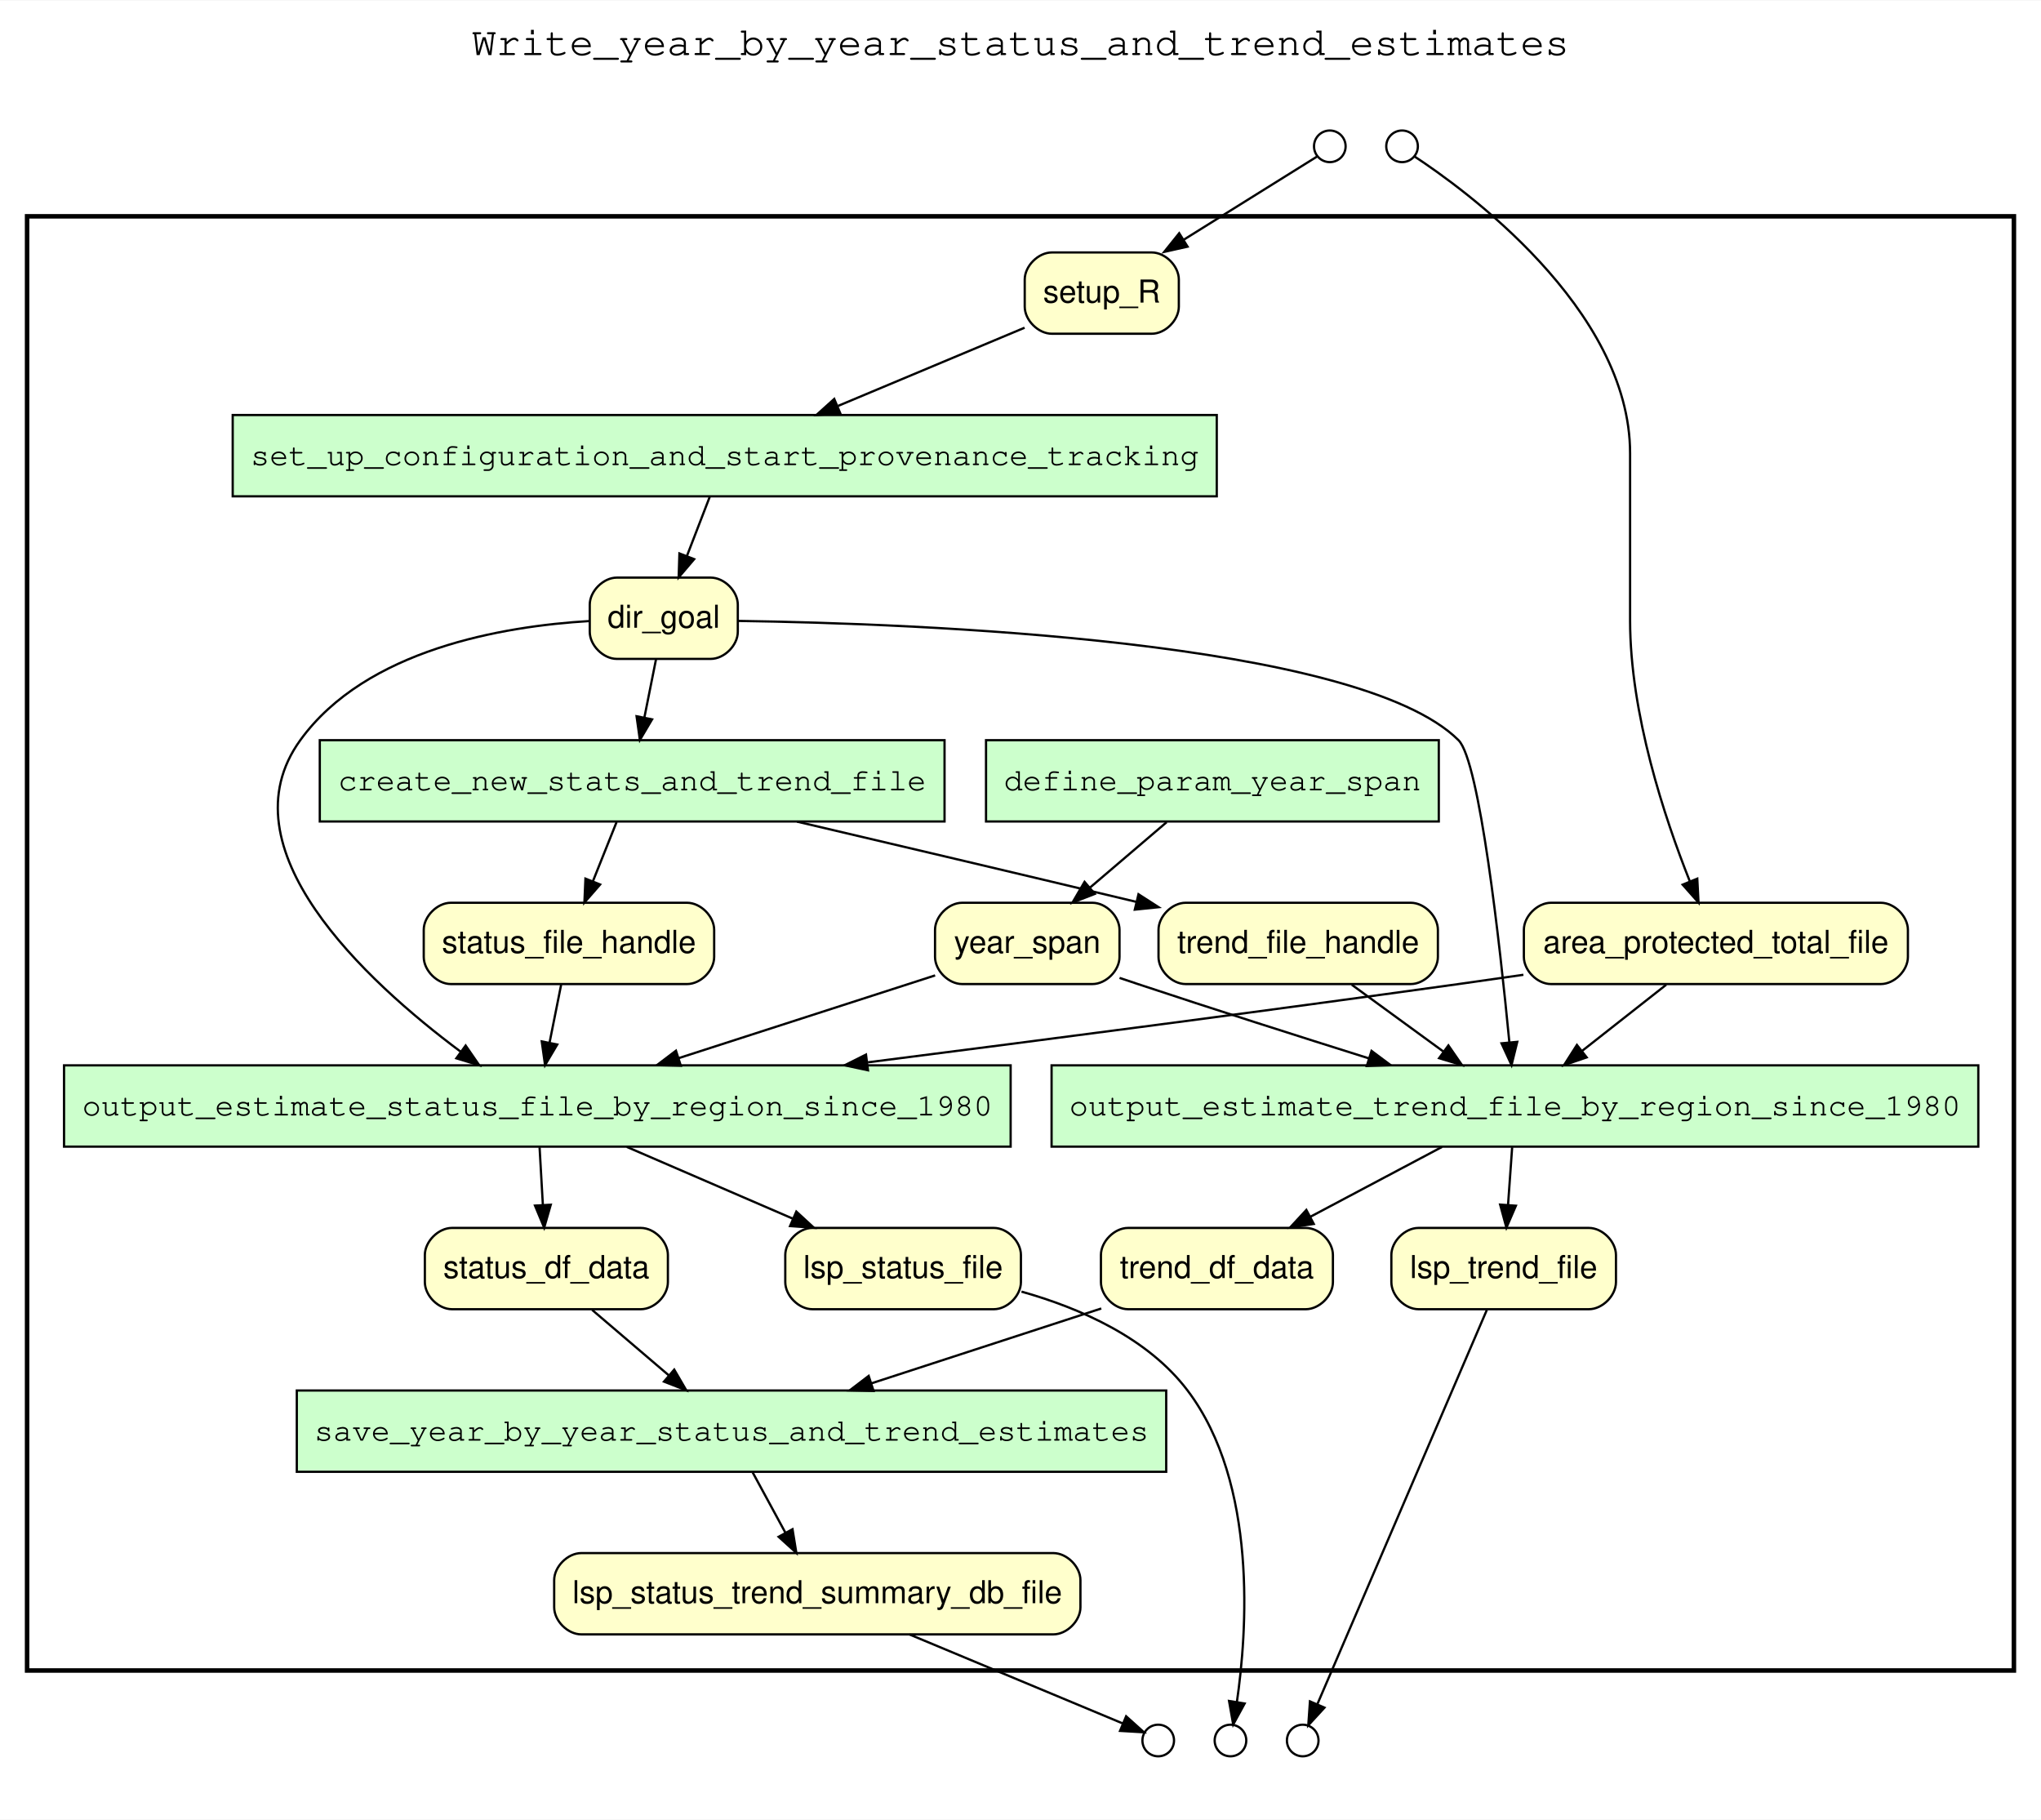
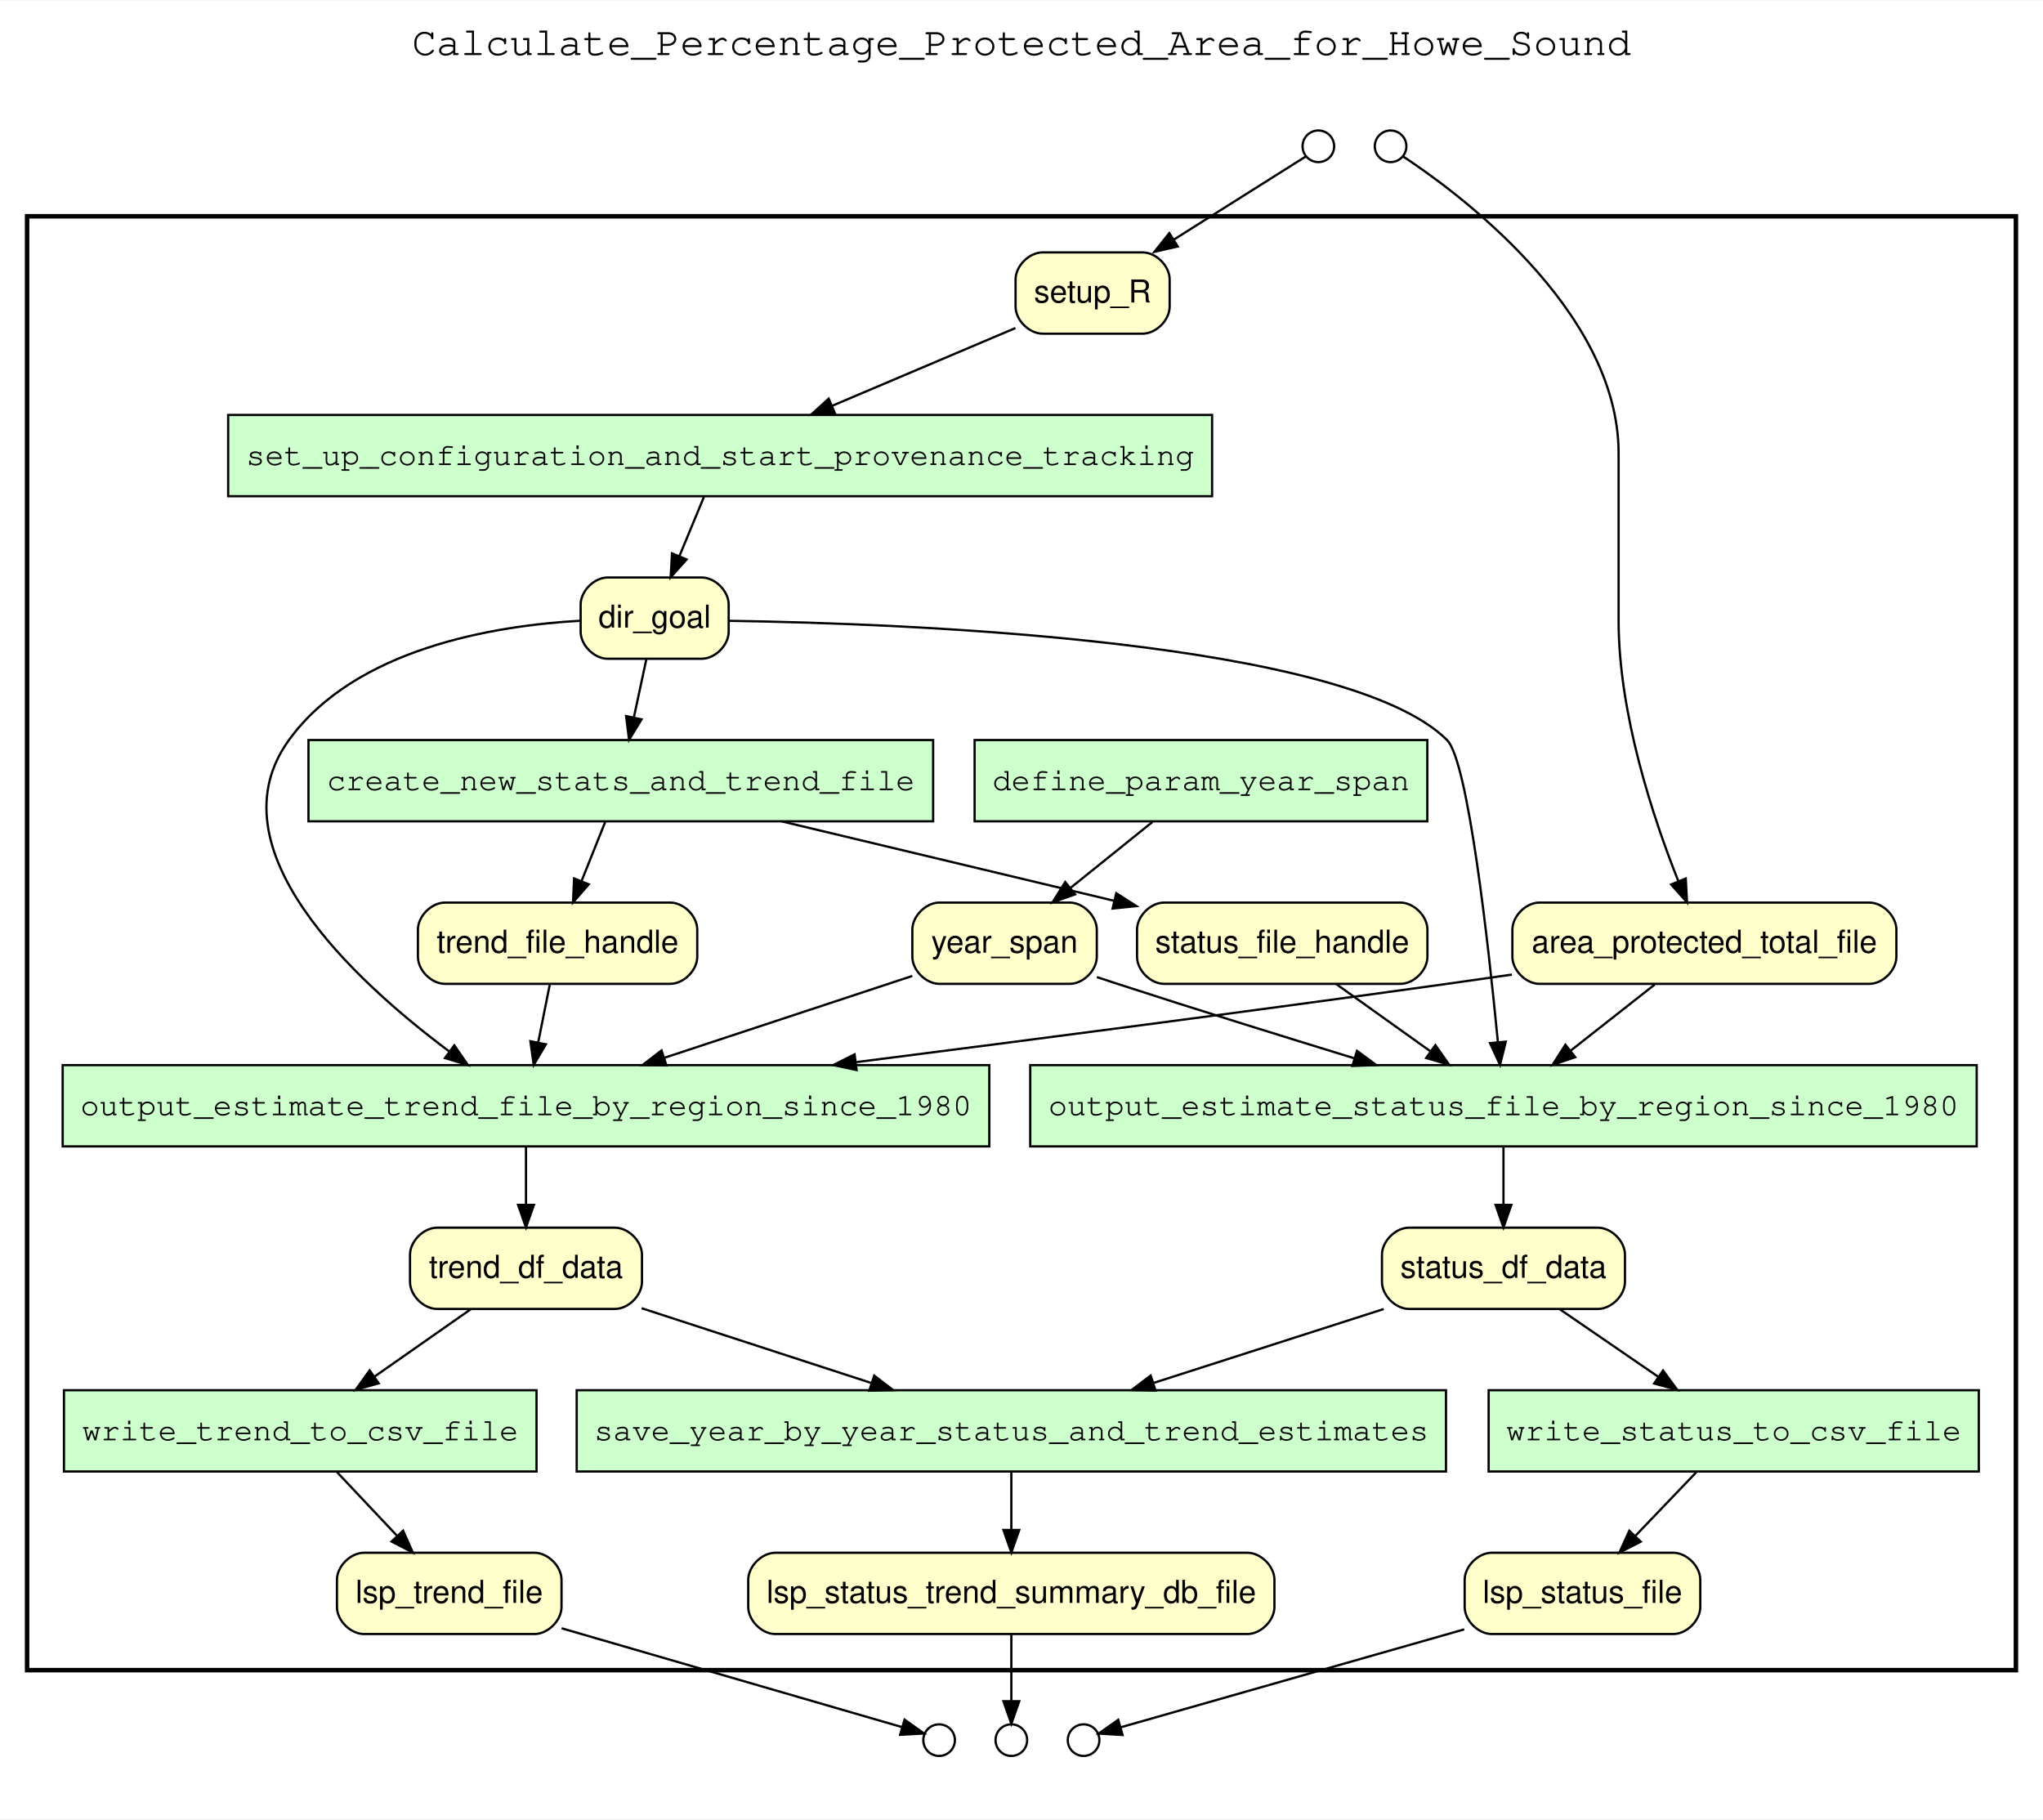
- <svg xmlns="http://www.w3.org/2000/svg" width="904pt" height="806pt" viewBox="0.00 0.00 904.00 805.60">
+ <svg xmlns="http://www.w3.org/2000/svg" width="905pt" height="806pt" viewBox="0.00 0.00 905.00 805.60">
  <g id="graph0" class="graph" transform="scale(1 1) rotate(0) translate(4 801.6)">
-     <polygon fill="white" stroke="none" points="-4,4 -4,-801.6 900,-801.6 900,4 -4,4" />
-     <text text-anchor="middle" x="448" y="-777.4" font-family="Courier,monospace" font-size="18.00">Write_year_by_year_status_and_trend_estimates</text>
+     <polygon fill="white" stroke="none" points="-4,4 -4,-801.6 901,-801.6 901,4 -4,4" />
+     <text text-anchor="middle" x="448.5" y="-777.4" font-family="Courier,monospace" font-size="18.00">Calculate_Percentage_Protected_Area_for_Howe_Sound</text>
    <g id="clust1" class="cluster">
-       <polygon fill="none" stroke="black" stroke-width="2" points="8,-62 8,-706 888,-706 888,-62 8,-62" />
+       <polygon fill="none" stroke="black" stroke-width="2" points="8,-62 8,-706 889,-706 889,-62 8,-62" />
    </g>
    <g id="clust2" class="cluster">
-       <polygon fill="none" stroke="white" stroke-width="2" points="16,-70 16,-698 880,-698 880,-70 16,-70" />
+       <polygon fill="none" stroke="white" stroke-width="2" points="16,-70 16,-698 881,-698 881,-70 16,-70" />
    </g>
    <g id="clust3" class="cluster">
-       <polygon fill="none" stroke="white" stroke-width="2" points="562,-714 562,-760 640,-760 640,-714 562,-714" />
+       <polygon fill="none" stroke="white" stroke-width="2" points="557,-714 557,-760 635,-760 635,-714 557,-714" />
    </g>
    <g id="clust4" class="cluster">
-       <polygon fill="none" stroke="white" stroke-width="2" points="570,-722 570,-752 632,-752 632,-722 570,-722" />
+       <polygon fill="none" stroke="white" stroke-width="2" points="565,-722 565,-752 627,-752 627,-722 565,-722" />
    </g>
    <g id="clust5" class="cluster">
-       <polygon fill="none" stroke="white" stroke-width="2" points="486,-8 486,-54 596,-54 596,-8 486,-8" />
+       <polygon fill="none" stroke="white" stroke-width="2" points="389,-8 389,-54 499,-54 499,-8 389,-8" />
    </g>
    <g id="clust6" class="cluster">
-       <polygon fill="none" stroke="white" stroke-width="2" points="494,-16 494,-46 588,-46 588,-16 494,-16" />
+       <polygon fill="none" stroke="white" stroke-width="2" points="397,-16 397,-46 491,-46 491,-16 397,-16" />
    </g>
    <g id="node1" class="node">
-       <polygon fill="#ccffcc" stroke="black" points="534.93,-618 99.07,-618 99.07,-582 534.93,-582 534.93,-618" />
-       <text text-anchor="middle" x="317" y="-595.8" font-family="Courier,monospace" font-size="14.00">set_up_configuration_and_start_provenance_tracking</text>
+       <polygon fill="#ccffcc" stroke="black" points="532.93,-618 97.07,-618 97.07,-582 532.93,-582 532.93,-618" />
+       <text text-anchor="middle" x="315" y="-595.8" font-family="Courier,monospace" font-size="14.00">set_up_configuration_and_start_provenance_tracking</text>
+     </g>
+     <g id="node10" class="node">
+       <path fill="#ffffcc" stroke="black" d="M306.787,-546C306.787,-546 265.213,-546 265.213,-546 259.213,-546 253.213,-540 253.213,-534 253.213,-534 253.213,-522 253.213,-522 253.213,-516 259.213,-510 265.213,-510 265.213,-510 306.787,-510 306.787,-510 312.787,-510 318.787,-516 318.787,-522 318.787,-522 318.787,-534 318.787,-534 318.787,-540 312.787,-546 306.787,-546" />
+       <text text-anchor="middle" x="286" y="-523.8" font-family="Helvetica,sans-Serif" font-size="14.00">dir_goal</text>
+     </g>
+     <g id="edge15" class="edge">
+       <path fill="none" stroke="black" d="M307.831,-581.697C304.565,-573.813 300.626,-564.304 296.998,-555.546" />
+       <polygon fill="black" stroke="black" points="300.147,-554.003 293.086,-546.104 293.68,-556.683 300.147,-554.003" />
+     </g>
+     <g id="node2" class="node">
+       <polygon fill="#ccffcc" stroke="black" points="409.357,-474 132.643,-474 132.643,-438 409.357,-438 409.357,-474" />
+       <text text-anchor="middle" x="271" y="-451.8" font-family="Courier,monospace" font-size="14.00">create_new_stats_and_trend_file</text>
+     </g>
+     <g id="node11" class="node">
+       <path fill="#ffffcc" stroke="black" d="M616.318,-402C616.318,-402 511.682,-402 511.682,-402 505.682,-402 499.682,-396 499.682,-390 499.682,-390 499.682,-378 499.682,-378 499.682,-372 505.682,-366 511.682,-366 511.682,-366 616.318,-366 616.318,-366 622.318,-366 628.318,-372 628.318,-378 628.318,-378 628.318,-390 628.318,-390 628.318,-396 622.318,-402 616.318,-402" />
+       <text text-anchor="middle" x="564" y="-379.8" font-family="Helvetica,sans-Serif" font-size="14.00">status_file_handle</text>
+     </g>
+     <g id="edge16" class="edge">
+       <path fill="none" stroke="black" d="M342.301,-437.966C386.962,-427.296 444.415,-413.57 489.643,-402.764" />
+       <polygon fill="black" stroke="black" points="490.479,-406.163 499.392,-400.435 488.852,-399.355 490.479,-406.163" />
+     </g>
+     <g id="node12" class="node">
+       <path fill="#ffffcc" stroke="black" d="M292.871,-402C292.871,-402 193.129,-402 193.129,-402 187.129,-402 181.129,-396 181.129,-390 181.129,-390 181.129,-378 181.129,-378 181.129,-372 187.129,-366 193.129,-366 193.129,-366 292.871,-366 292.871,-366 298.871,-366 304.871,-372 304.871,-378 304.871,-378 304.871,-390 304.871,-390 304.871,-396 298.871,-402 292.871,-402" />
+       <text text-anchor="middle" x="243" y="-379.8" font-family="Helvetica,sans-Serif" font-size="14.00">trend_file_handle</text>
+     </g>
+     <g id="edge17" class="edge">
+       <path fill="none" stroke="black" d="M264.079,-437.697C260.925,-429.813 257.122,-420.304 253.619,-411.546" />
+       <polygon fill="black" stroke="black" points="256.805,-410.089 249.842,-402.104 250.306,-412.689 256.805,-410.089" />
+     </g>
+     <g id="node3" class="node">
+       <polygon fill="#ccffcc" stroke="black" points="628.269,-474 427.731,-474 427.731,-438 628.269,-438 628.269,-474" />
+       <text text-anchor="middle" x="528" y="-451.8" font-family="Courier,monospace" font-size="14.00">define_param_year_span</text>
+     </g>
+     <g id="node13" class="node">
+       <path fill="#ffffcc" stroke="black" d="M469.857,-402C469.857,-402 412.143,-402 412.143,-402 406.143,-402 400.143,-396 400.143,-390 400.143,-390 400.143,-378 400.143,-378 400.143,-372 406.143,-366 412.143,-366 412.143,-366 469.857,-366 469.857,-366 475.857,-366 481.857,-372 481.857,-378 481.857,-378 481.857,-390 481.857,-390 481.857,-396 475.857,-402 469.857,-402" />
+       <text text-anchor="middle" x="441" y="-379.8" font-family="Helvetica,sans-Serif" font-size="14.00">year_span</text>
+     </g>
+     <g id="edge18" class="edge">
+       <path fill="none" stroke="black" d="M506.494,-437.697C495.537,-428.881 482.054,-418.032 470.175,-408.474" />
+       <polygon fill="black" stroke="black" points="472.244,-405.646 462.258,-402.104 467.855,-411.1 472.244,-405.646" />
+     </g>
+     <g id="node4" class="node">
+       <polygon fill="#ccffcc" stroke="black" points="871.633,-330 452.367,-330 452.367,-294 871.633,-294 871.633,-330" />
+       <text text-anchor="middle" x="662" y="-307.8" font-family="Courier,monospace" font-size="14.00">output_estimate_status_file_by_region_since_1980</text>
+     </g>
+     <g id="node15" class="node">
+       <path fill="#ffffcc" stroke="black" d="M703.823,-258C703.823,-258 620.177,-258 620.177,-258 614.177,-258 608.177,-252 608.177,-246 608.177,-246 608.177,-234 608.177,-234 608.177,-228 614.177,-222 620.177,-222 620.177,-222 703.823,-222 703.823,-222 709.823,-222 715.823,-228 715.823,-234 715.823,-234 715.823,-246 715.823,-246 715.823,-252 709.823,-258 703.823,-258" />
+       <text text-anchor="middle" x="662" y="-235.8" font-family="Helvetica,sans-Serif" font-size="14.00">status_df_data</text>
+     </g>
+     <g id="edge19" class="edge">
+       <path fill="none" stroke="black" d="M662,-293.697C662,-285.983 662,-276.712 662,-268.112" />
+       <polygon fill="black" stroke="black" points="665.5,-268.104 662,-258.104 658.5,-268.104 665.5,-268.104" />
+     </g>
+     <g id="node5" class="node">
+       <polygon fill="#ccffcc" stroke="black" points="872.567,-186 655.433,-186 655.433,-150 872.567,-150 872.567,-186" />
+       <text text-anchor="middle" x="764" y="-163.8" font-family="Courier,monospace" font-size="14.00">write_status_to_csv_file</text>
+     </g>
+     <g id="node16" class="node">
+       <path fill="#ffffcc" stroke="black" d="M737.188,-114C737.188,-114 656.812,-114 656.812,-114 650.812,-114 644.812,-108 644.812,-102 644.812,-102 644.812,-90 644.812,-90 644.812,-84 650.812,-78 656.812,-78 656.812,-78 737.188,-78 737.188,-78 743.188,-78 749.188,-84 749.188,-90 749.188,-90 749.188,-102 749.188,-102 749.188,-108 743.188,-114 737.188,-114" />
+       <text text-anchor="middle" x="697" y="-91.8" font-family="Helvetica,sans-Serif" font-size="14.00">lsp_status_file</text>
+     </g>
+     <g id="edge20" class="edge">
+       <path fill="none" stroke="black" d="M747.438,-149.697C739.325,-141.22 729.412,-130.864 720.529,-121.583" />
+       <polygon fill="black" stroke="black" points="722.814,-118.908 713.371,-114.104 717.757,-123.749 722.814,-118.908" />
+     </g>
+     <g id="node6" class="node">
+       <polygon fill="#ccffcc" stroke="black" points="434.234,-330 23.766,-330 23.766,-294 434.234,-294 434.234,-330" />
+       <text text-anchor="middle" x="229" y="-307.8" font-family="Courier,monospace" font-size="14.00">output_estimate_trend_file_by_region_since_1980</text>
+     </g>
+     <g id="node17" class="node">
+       <path fill="#ffffcc" stroke="black" d="M268.376,-258C268.376,-258 189.624,-258 189.624,-258 183.624,-258 177.624,-252 177.624,-246 177.624,-246 177.624,-234 177.624,-234 177.624,-228 183.624,-222 189.624,-222 189.624,-222 268.376,-222 268.376,-222 274.376,-222 280.376,-228 280.376,-234 280.376,-234 280.376,-246 280.376,-246 280.376,-252 274.376,-258 268.376,-258" />
+       <text text-anchor="middle" x="229" y="-235.8" font-family="Helvetica,sans-Serif" font-size="14.00">trend_df_data</text>
+     </g>
+     <g id="edge21" class="edge">
+       <path fill="none" stroke="black" d="M229,-293.697C229,-285.983 229,-276.712 229,-268.112" />
+       <polygon fill="black" stroke="black" points="232.5,-268.104 229,-258.104 225.5,-268.104 232.5,-268.104" />
+     </g>
+     <g id="node7" class="node">
+       <polygon fill="#ccffcc" stroke="black" points="233.668,-186 24.332,-186 24.332,-150 233.668,-150 233.668,-186" />
+       <text text-anchor="middle" x="129" y="-163.8" font-family="Courier,monospace" font-size="14.00">write_trend_to_csv_file</text>
+     </g>
+     <g id="node18" class="node">
+       <path fill="#ffffcc" stroke="black" d="M232.74,-114C232.74,-114 157.26,-114 157.26,-114 151.26,-114 145.26,-108 145.26,-102 145.26,-102 145.26,-90 145.26,-90 145.26,-84 151.26,-78 157.26,-78 157.26,-78 232.74,-78 232.74,-78 238.74,-78 244.74,-84 244.74,-90 244.74,-90 244.74,-102 244.74,-102 244.74,-108 238.74,-114 232.74,-114" />
+       <text text-anchor="middle" x="195" y="-91.8" font-family="Helvetica,sans-Serif" font-size="14.00">lsp_trend_file</text>
+     </g>
+     <g id="edge22" class="edge">
+       <path fill="none" stroke="black" d="M145.315,-149.697C153.307,-141.22 163.072,-130.864 171.822,-121.583" />
+       <polygon fill="black" stroke="black" points="174.559,-123.781 178.873,-114.104 169.466,-118.979 174.559,-123.781" />
    </g>
    <g id="node8" class="node">
-       <path fill="#ffffcc" stroke="black" d="M310.787,-546C310.787,-546 269.213,-546 269.213,-546 263.213,-546 257.213,-540 257.213,-534 257.213,-534 257.213,-522 257.213,-522 257.213,-516 263.213,-510 269.213,-510 269.213,-510 310.787,-510 310.787,-510 316.787,-510 322.787,-516 322.787,-522 322.787,-522 322.787,-534 322.787,-534 322.787,-540 316.787,-546 310.787,-546" />
-       <text text-anchor="middle" x="290" y="-523.8" font-family="Helvetica,sans-Serif" font-size="14.00">dir_goal</text>
+       <polygon fill="#ccffcc" stroke="black" points="636.539,-186 251.461,-186 251.461,-150 636.539,-150 636.539,-186" />
+       <text text-anchor="middle" x="444" y="-163.8" font-family="Courier,monospace" font-size="14.00">save_year_by_year_status_and_trend_estimates</text>
+     </g>
+     <g id="node19" class="node">
+       <path fill="#ffffcc" stroke="black" d="M548.546,-114C548.546,-114 339.454,-114 339.454,-114 333.454,-114 327.454,-108 327.454,-102 327.454,-102 327.454,-90 327.454,-90 327.454,-84 333.454,-78 339.454,-78 339.454,-78 548.546,-78 548.546,-78 554.546,-78 560.546,-84 560.546,-90 560.546,-90 560.546,-102 560.546,-102 560.546,-108 554.546,-114 548.546,-114" />
+       <text text-anchor="middle" x="444" y="-91.8" font-family="Helvetica,sans-Serif" font-size="14.00">lsp_status_trend_summary_db_file</text>
+     </g>
+     <g id="edge23" class="edge">
+       <path fill="none" stroke="black" d="M444,-149.697C444,-141.983 444,-132.712 444,-124.112" />
+       <polygon fill="black" stroke="black" points="447.5,-124.104 444,-114.104 440.5,-124.104 447.5,-124.104" />
+     </g>
+     <g id="node9" class="node">
+       <path fill="#ffffcc" stroke="black" d="M502.128,-690C502.128,-690 457.872,-690 457.872,-690 451.872,-690 445.872,-684 445.872,-678 445.872,-678 445.872,-666 445.872,-666 445.872,-660 451.872,-654 457.872,-654 457.872,-654 502.128,-654 502.128,-654 508.128,-654 514.128,-660 514.128,-666 514.128,-666 514.128,-678 514.128,-678 514.128,-684 508.128,-690 502.128,-690" />
+       <text text-anchor="middle" x="480" y="-667.8" font-family="Helvetica,sans-Serif" font-size="14.00">setup_R</text>
+     </g>
+     <g id="edge1" class="edge">
+       <path fill="none" stroke="black" d="M445.812,-656.496C422.357,-646.545 390.857,-633.182 364.646,-622.062" />
+       <polygon fill="black" stroke="black" points="365.826,-618.761 355.253,-618.077 363.092,-625.205 365.826,-618.761" />
+     </g>
+     <g id="edge2" class="edge">
+       <path fill="none" stroke="black" d="M282.292,-509.697C280.639,-501.983 278.653,-492.712 276.81,-484.112" />
+       <polygon fill="black" stroke="black" points="280.183,-483.149 274.665,-474.104 273.338,-484.616 280.183,-483.149" />
+     </g>
+     <g id="edge3" class="edge">
+       <path fill="none" stroke="black" d="M318.914,-526.806C397.459,-525.621 592.622,-518.193 637,-474 646.331,-464.708 655.315,-383.743 659.52,-340.295" />
+       <polygon fill="black" stroke="black" points="663.025,-340.409 660.483,-330.123 656.056,-339.749 663.025,-340.409" />
+     </g>
+     <g id="edge4" class="edge">
+       <path fill="none" stroke="black" d="M253.096,-526.845C214.915,-524.677 153.441,-514.609 124,-474 89.386,-426.256 152.595,-367.708 195.067,-336.023" />
+       <polygon fill="black" stroke="black" points="197.232,-338.775 203.249,-330.055 193.107,-333.12 197.232,-338.775" />
+     </g>
+     <g id="edge5" class="edge">
+       <path fill="none" stroke="black" d="M587.973,-365.876C600.55,-356.893 616.132,-345.763 629.752,-336.034" />
+       <polygon fill="black" stroke="black" points="631.831,-338.85 637.934,-330.19 627.763,-333.154 631.831,-338.85" />
+     </g>
+     <g id="edge6" class="edge">
+       <path fill="none" stroke="black" d="M239.539,-365.697C237.997,-357.983 236.142,-348.712 234.422,-340.112" />
+       <polygon fill="black" stroke="black" points="237.814,-339.224 232.421,-330.104 230.95,-340.597 237.814,-339.224" />
+     </g>
+     <g id="edge7" class="edge">
+       <path fill="none" stroke="black" d="M481.9,-368.993C484.976,-367.971 488.035,-366.963 491,-366 525.557,-354.772 564.213,-342.746 596.018,-332.993" />
+       <polygon fill="black" stroke="black" points="597.118,-336.316 605.656,-330.042 595.069,-329.623 597.118,-336.316" />
+     </g>
+     <g id="edge8" class="edge">
+       <path fill="none" stroke="black" d="M400.124,-369.503C368.999,-359.226 325.644,-344.911 290.361,-333.261" />
+       <polygon fill="black" stroke="black" points="291.234,-329.863 280.641,-330.051 289.039,-336.51 291.234,-329.863" />
+     </g>
+     <g id="node14" class="node">
+       <path fill="#ffffcc" stroke="black" d="M824.05,-402C824.05,-402 677.95,-402 677.95,-402 671.95,-402 665.95,-396 665.95,-390 665.95,-390 665.95,-378 665.95,-378 665.95,-372 671.95,-366 677.95,-366 677.95,-366 824.05,-366 824.05,-366 830.05,-366 836.05,-372 836.05,-378 836.05,-378 836.05,-390 836.05,-390 836.05,-396 830.05,-402 824.05,-402" />
+       <text text-anchor="middle" x="751" y="-379.8" font-family="Helvetica,sans-Serif" font-size="14.00">area_protected_total_file</text>
+     </g>
+     <g id="edge9" class="edge">
+       <path fill="none" stroke="black" d="M729,-365.697C717.791,-356.881 703.998,-346.032 691.846,-336.474" />
+       <polygon fill="black" stroke="black" points="693.771,-333.535 683.747,-330.104 689.443,-339.038 693.771,-333.535" />
+     </g>
+     <g id="edge10" class="edge">
+       <path fill="none" stroke="black" d="M665.742,-370.107C656.052,-368.695 646.315,-367.299 637,-366 550.339,-353.911 453.193,-341.256 375.439,-331.344" />
+       <polygon fill="black" stroke="black" points="375.448,-327.817 365.086,-330.026 374.564,-334.761 375.448,-327.817" />
+     </g>
+     <g id="edge11" class="edge">
+       <path fill="none" stroke="black" d="M686.952,-221.876C700.042,-212.893 716.26,-201.763 730.436,-192.034" />
+       <polygon fill="black" stroke="black" points="732.687,-194.734 738.952,-186.19 728.726,-188.962 732.687,-194.734" />
+     </g>
+     <g id="edge12" class="edge">
+       <path fill="none" stroke="black" d="M608.95,-221.966C578.226,-212.1 539.364,-199.622 507.08,-189.255" />
+       <polygon fill="black" stroke="black" points="507.879,-185.836 497.288,-186.111 505.739,-192.501 507.879,-185.836" />
+     </g>
+     <g id="node24" class="node">
+       <ellipse fill="none" stroke="black" cx="476" cy="-31" rx="7" ry="7" />
+     </g>
+     <g id="edge28" class="edge">
+       <path fill="none" stroke="black" d="M644.626,-80.07C595.288,-66.005 524.338,-45.78 492.528,-36.712" />
+       <polygon fill="black" stroke="black" points="493.268,-33.283 482.691,-33.907 491.349,-40.015 493.268,-33.283" />
    </g>
    <g id="edge13" class="edge">
-       <path fill="none" stroke="black" d="M310.326,-581.697C307.285,-573.813 303.617,-564.304 300.239,-555.546" />
-       <polygon fill="black" stroke="black" points="303.462,-554.175 296.597,-546.104 296.931,-556.694 303.462,-554.175" />
-     </g>
-     <g id="node2" class="node">
-       <polygon fill="#ccffcc" stroke="black" points="414.357,-474 137.643,-474 137.643,-438 414.357,-438 414.357,-474" />
-       <text text-anchor="middle" x="276" y="-451.8" font-family="Courier,monospace" font-size="14.00">create_new_stats_and_trend_file</text>
-     </g>
-     <g id="node9" class="node">
-       <path fill="#ffffcc" stroke="black" d="M300.318,-402C300.318,-402 195.682,-402 195.682,-402 189.682,-402 183.682,-396 183.682,-390 183.682,-390 183.682,-378 183.682,-378 183.682,-372 189.682,-366 195.682,-366 195.682,-366 300.318,-366 300.318,-366 306.318,-366 312.318,-372 312.318,-378 312.318,-378 312.318,-390 312.318,-390 312.318,-396 306.318,-402 300.318,-402" />
-       <text text-anchor="middle" x="248" y="-379.8" font-family="Helvetica,sans-Serif" font-size="14.00">status_file_handle</text>
+       <path fill="none" stroke="black" d="M204.537,-221.876C191.704,-212.893 175.804,-201.763 161.906,-192.034" />
+       <polygon fill="black" stroke="black" points="163.756,-189.057 153.557,-186.19 159.742,-194.792 163.756,-189.057" />
    </g>
    <g id="edge14" class="edge">
-       <path fill="none" stroke="black" d="M269.079,-437.697C265.925,-429.813 262.122,-420.304 258.619,-411.546" />
-       <polygon fill="black" stroke="black" points="261.805,-410.089 254.842,-402.104 255.306,-412.689 261.805,-410.089" />
-     </g>
-     <g id="node10" class="node">
-       <path fill="#ffffcc" stroke="black" d="M620.871,-402C620.871,-402 521.129,-402 521.129,-402 515.129,-402 509.129,-396 509.129,-390 509.129,-390 509.129,-378 509.129,-378 509.129,-372 515.129,-366 521.129,-366 521.129,-366 620.871,-366 620.871,-366 626.871,-366 632.871,-372 632.871,-378 632.871,-378 632.871,-390 632.871,-390 632.871,-396 626.871,-402 620.871,-402" />
-       <text text-anchor="middle" x="571" y="-379.8" font-family="Helvetica,sans-Serif" font-size="14.00">trend_file_handle</text>
-     </g>
-     <g id="edge15" class="edge">
-       <path fill="none" stroke="black" d="M348.989,-437.942C390.537,-428.2 443.82,-415.654 499.177,-402.429" />
-       <polygon fill="black" stroke="black" points="500.257,-405.77 509.169,-400.041 498.629,-398.962 500.257,-405.77" />
-     </g>
-     <g id="node3" class="node">
-       <polygon fill="#ccffcc" stroke="black" points="633.269,-474 432.731,-474 432.731,-438 633.269,-438 633.269,-474" />
-       <text text-anchor="middle" x="533" y="-451.8" font-family="Courier,monospace" font-size="14.00">define_param_year_span</text>
-     </g>
-     <g id="node11" class="node">
-       <path fill="#ffffcc" stroke="black" d="M479.857,-402C479.857,-402 422.143,-402 422.143,-402 416.143,-402 410.143,-396 410.143,-390 410.143,-390 410.143,-378 410.143,-378 410.143,-372 416.143,-366 422.143,-366 422.143,-366 479.857,-366 479.857,-366 485.857,-366 491.857,-372 491.857,-378 491.857,-378 491.857,-390 491.857,-390 491.857,-396 485.857,-402 479.857,-402" />
-       <text text-anchor="middle" x="451" y="-379.8" font-family="Helvetica,sans-Serif" font-size="14.00">year_span</text>
-     </g>
-     <g id="edge16" class="edge">
-       <path fill="none" stroke="black" d="M512.73,-437.697C502.502,-428.965 489.939,-418.24 478.822,-408.75" />
-       <polygon fill="black" stroke="black" points="480.915,-405.935 471.037,-402.104 476.37,-411.259 480.915,-405.935" />
-     </g>
-     <g id="node4" class="node">
-       <polygon fill="#ccffcc" stroke="black" points="443.633,-330 24.367,-330 24.367,-294 443.633,-294 443.633,-330" />
-       <text text-anchor="middle" x="234" y="-307.8" font-family="Courier,monospace" font-size="14.00">output_estimate_status_file_by_region_since_1980</text>
-     </g>
-     <g id="node13" class="node">
-       <path fill="#ffffcc" stroke="black" d="M436.188,-258C436.188,-258 355.812,-258 355.812,-258 349.812,-258 343.812,-252 343.812,-246 343.812,-246 343.812,-234 343.812,-234 343.812,-228 349.812,-222 355.812,-222 355.812,-222 436.188,-222 436.188,-222 442.188,-222 448.188,-228 448.188,-234 448.188,-234 448.188,-246 448.188,-246 448.188,-252 442.188,-258 436.188,-258" />
-       <text text-anchor="middle" x="396" y="-235.8" font-family="Helvetica,sans-Serif" font-size="14.00">lsp_status_file</text>
-     </g>
-     <g id="edge17" class="edge">
-       <path fill="none" stroke="black" d="M273.63,-293.876C295.776,-284.307 323.563,-272.3 347.058,-262.148" />
-       <polygon fill="black" stroke="black" points="348.708,-265.248 356.499,-258.068 345.931,-258.822 348.708,-265.248" />
-     </g>
-     <g id="node14" class="node">
-       <path fill="#ffffcc" stroke="black" d="M279.823,-258C279.823,-258 196.177,-258 196.177,-258 190.177,-258 184.177,-252 184.177,-246 184.177,-246 184.177,-234 184.177,-234 184.177,-228 190.177,-222 196.177,-222 196.177,-222 279.823,-222 279.823,-222 285.823,-222 291.823,-228 291.823,-234 291.823,-234 291.823,-246 291.823,-246 291.823,-252 285.823,-258 279.823,-258" />
-       <text text-anchor="middle" x="238" y="-235.8" font-family="Helvetica,sans-Serif" font-size="14.00">status_df_data</text>
-     </g>
-     <g id="edge18" class="edge">
-       <path fill="none" stroke="black" d="M234.989,-293.697C235.43,-285.983 235.959,-276.712 236.451,-268.112" />
-       <polygon fill="black" stroke="black" points="239.946,-268.288 237.023,-258.104 232.958,-267.888 239.946,-268.288" />
-     </g>
-     <g id="node5" class="node">
-       <polygon fill="#ccffcc" stroke="black" points="872.234,-330 461.766,-330 461.766,-294 872.234,-294 872.234,-330" />
-       <text text-anchor="middle" x="667" y="-307.8" font-family="Courier,monospace" font-size="14.00">output_estimate_trend_file_by_region_since_1980</text>
-     </g>
-     <g id="node15" class="node">
-       <path fill="#ffffcc" stroke="black" d="M699.74,-258C699.74,-258 624.26,-258 624.26,-258 618.26,-258 612.26,-252 612.26,-246 612.26,-246 612.26,-234 612.26,-234 612.26,-228 618.26,-222 624.26,-222 624.26,-222 699.74,-222 699.74,-222 705.74,-222 711.74,-228 711.74,-234 711.74,-234 711.74,-246 711.74,-246 711.74,-252 705.74,-258 699.74,-258" />
-       <text text-anchor="middle" x="662" y="-235.8" font-family="Helvetica,sans-Serif" font-size="14.00">lsp_trend_file</text>
-     </g>
-     <g id="edge19" class="edge">
-       <path fill="none" stroke="black" d="M665.764,-293.697C665.213,-285.983 664.551,-276.712 663.937,-268.112" />
-       <polygon fill="black" stroke="black" points="667.425,-267.83 663.222,-258.104 660.443,-268.328 667.425,-267.83" />
-     </g>
-     <g id="node16" class="node">
-       <path fill="#ffffcc" stroke="black" d="M574.376,-258C574.376,-258 495.624,-258 495.624,-258 489.624,-258 483.624,-252 483.624,-246 483.624,-246 483.624,-234 483.624,-234 483.624,-228 489.624,-222 495.624,-222 495.624,-222 574.376,-222 574.376,-222 580.376,-222 586.376,-228 586.376,-234 586.376,-234 586.376,-246 586.376,-246 586.376,-252 580.376,-258 574.376,-258" />
-       <text text-anchor="middle" x="535" y="-235.8" font-family="Helvetica,sans-Serif" font-size="14.00">trend_df_data</text>
-     </g>
-     <g id="edge20" class="edge">
-       <path fill="none" stroke="black" d="M634.709,-293.876C617.131,-284.554 595.191,-272.919 576.371,-262.939" />
-       <polygon fill="black" stroke="black" points="577.889,-259.783 567.415,-258.19 574.61,-265.967 577.889,-259.783" />
-     </g>
-     <g id="node6" class="node">
-       <polygon fill="#ccffcc" stroke="black" points="512.539,-186 127.461,-186 127.461,-150 512.539,-150 512.539,-186" />
-       <text text-anchor="middle" x="320" y="-163.8" font-family="Courier,monospace" font-size="14.00">save_year_by_year_status_and_trend_estimates</text>
-     </g>
-     <g id="node17" class="node">
-       <path fill="#ffffcc" stroke="black" d="M462.546,-114C462.546,-114 253.454,-114 253.454,-114 247.454,-114 241.454,-108 241.454,-102 241.454,-102 241.454,-90 241.454,-90 241.454,-84 247.454,-78 253.454,-78 253.454,-78 462.546,-78 462.546,-78 468.546,-78 474.546,-84 474.546,-90 474.546,-90 474.546,-102 474.546,-102 474.546,-108 468.546,-114 462.546,-114" />
-       <text text-anchor="middle" x="358" y="-91.8" font-family="Helvetica,sans-Serif" font-size="14.00">lsp_status_trend_summary_db_file</text>
-     </g>
-     <g id="edge21" class="edge">
-       <path fill="none" stroke="black" d="M329.393,-149.697C333.765,-141.644 339.057,-131.894 343.895,-122.982" />
-       <polygon fill="black" stroke="black" points="347.02,-124.563 348.715,-114.104 340.868,-121.223 347.02,-124.563" />
-     </g>
-     <g id="node7" class="node">
-       <path fill="#ffffcc" stroke="black" d="M506.128,-690C506.128,-690 461.872,-690 461.872,-690 455.872,-690 449.872,-684 449.872,-678 449.872,-678 449.872,-666 449.872,-666 449.872,-660 455.872,-654 461.872,-654 461.872,-654 506.128,-654 506.128,-654 512.128,-654 518.128,-660 518.128,-666 518.128,-666 518.128,-678 518.128,-678 518.128,-684 512.128,-690 506.128,-690" />
-       <text text-anchor="middle" x="484" y="-667.8" font-family="Helvetica,sans-Serif" font-size="14.00">setup_R</text>
-     </g>
-     <g id="edge1" class="edge">
-       <path fill="none" stroke="black" d="M449.802,-656.666C426.005,-646.691 393.885,-633.227 367.195,-622.04" />
-       <polygon fill="black" stroke="black" points="368.208,-618.67 357.633,-618.032 365.502,-625.125 368.208,-618.67" />
-     </g>
-     <g id="edge2" class="edge">
-       <path fill="none" stroke="black" d="M286.539,-509.697C284.997,-501.983 283.142,-492.712 281.422,-484.112" />
-       <polygon fill="black" stroke="black" points="284.814,-483.224 279.421,-474.104 277.95,-484.597 284.814,-483.224" />
-     </g>
-     <g id="edge3" class="edge">
-       <path fill="none" stroke="black" d="M256.956,-526.757C218.98,-524.482 158.154,-514.29 129,-474 94.429,-426.224 157.623,-367.688 200.079,-336.014" />
-       <polygon fill="black" stroke="black" points="202.242,-338.768 208.259,-330.048 198.117,-333.113 202.242,-338.768" />
-     </g>
-     <g id="edge4" class="edge">
-       <path fill="none" stroke="black" d="M323.007,-526.82C401.774,-525.668 597.489,-518.307 642,-474 651.333,-464.71 660.316,-383.745 664.52,-340.295" />
-       <polygon fill="black" stroke="black" points="668.025,-340.409 665.484,-330.124 661.056,-339.749 668.025,-340.409" />
-     </g>
-     <g id="edge5" class="edge">
-       <path fill="none" stroke="black" d="M244.539,-365.697C242.997,-357.983 241.142,-348.712 239.422,-340.112" />
-       <polygon fill="black" stroke="black" points="242.814,-339.224 237.421,-330.104 235.95,-340.597 242.814,-339.224" />
-     </g>
-     <g id="edge6" class="edge">
-       <path fill="none" stroke="black" d="M594.73,-365.697C606.937,-356.796 621.985,-345.823 635.184,-336.199" />
-       <polygon fill="black" stroke="black" points="637.525,-338.824 643.543,-330.104 633.4,-333.168 637.525,-338.824" />
-     </g>
-     <g id="edge7" class="edge">
-       <path fill="none" stroke="black" d="M410.184,-369.834C378.177,-359.509 333.086,-344.963 296.533,-333.172" />
-       <polygon fill="black" stroke="black" points="297.546,-329.821 286.954,-330.082 295.397,-336.483 297.546,-329.821" />
-     </g>
-     <g id="edge8" class="edge">
-       <path fill="none" stroke="black" d="M491.879,-368.726C494.625,-367.796 497.351,-366.88 500,-366 533.603,-354.841 571.175,-342.872 602.159,-333.137" />
-       <polygon fill="black" stroke="black" points="603.479,-336.391 611.974,-330.059 601.384,-329.712 603.479,-336.391" />
-     </g>
-     <g id="node12" class="node">
-       <path fill="#ffffcc" stroke="black" d="M829.05,-402C829.05,-402 682.95,-402 682.95,-402 676.95,-402 670.95,-396 670.95,-390 670.95,-390 670.95,-378 670.95,-378 670.95,-372 676.95,-366 682.95,-366 682.95,-366 829.05,-366 829.05,-366 835.05,-366 841.05,-372 841.05,-378 841.05,-378 841.05,-390 841.05,-390 841.05,-396 835.05,-402 829.05,-402" />
-       <text text-anchor="middle" x="756" y="-379.8" font-family="Helvetica,sans-Serif" font-size="14.00">area_protected_total_file</text>
-     </g>
-     <g id="edge9" class="edge">
-       <path fill="none" stroke="black" d="M670.742,-370.107C661.052,-368.695 651.315,-367.299 642,-366 555.339,-353.911 458.193,-341.256 380.439,-331.344" />
-       <polygon fill="black" stroke="black" points="380.448,-327.817 370.086,-330.026 379.564,-334.761 380.448,-327.817" />
-     </g>
-     <g id="edge10" class="edge">
-       <path fill="none" stroke="black" d="M734,-365.697C722.791,-356.881 708.998,-346.032 696.846,-336.474" />
-       <polygon fill="black" stroke="black" points="698.771,-333.535 688.747,-330.104 694.443,-339.038 698.771,-333.535" />
+       <path fill="none" stroke="black" d="M280.225,-222.322C310.728,-212.391 349.651,-199.718 381.898,-189.219" />
+       <polygon fill="black" stroke="black" points="383.249,-192.46 391.674,-186.036 381.082,-185.804 383.249,-192.46" />
+     </g>
+     <g id="node23" class="node">
+       <ellipse fill="none" stroke="black" cx="412" cy="-31" rx="7" ry="7" />
+     </g>
+     <g id="edge27" class="edge">
+       <path fill="none" stroke="black" d="M244.784,-80.546C293.15,-66.505 363.792,-45.996 395.51,-36.787" />
+       <polygon fill="black" stroke="black" points="396.693,-40.089 405.321,-33.939 394.742,-33.366 396.693,-40.089" />
    </g>
    <g id="node22" class="node">
-       <ellipse fill="none" stroke="black" cx="541" cy="-31" rx="7" ry="7" />
+       <ellipse fill="none" stroke="black" cx="444" cy="-31" rx="7" ry="7" />
    </g>
    <g id="edge26" class="edge">
-       <path fill="none" stroke="black" d="M448.429,-229.797C474.613,-222.422 504.388,-209.278 522,-186 553.28,-144.655 548.267,-78.439 543.851,-48.114" />
-       <polygon fill="black" stroke="black" points="547.278,-47.381 542.21,-38.077 540.37,-48.51 547.278,-47.381" />
-     </g>
-     <g id="edge11" class="edge">
-       <path fill="none" stroke="black" d="M258.27,-221.697C268.498,-212.965 281.061,-202.24 292.178,-192.75" />
-       <polygon fill="black" stroke="black" points="294.63,-195.259 299.963,-186.104 290.085,-189.935 294.63,-195.259" />
+       <path fill="none" stroke="black" d="M444,-77.785C444,-68.666 444,-57.52 444,-48.508" />
+       <polygon fill="black" stroke="black" points="447.5,-48.242 444,-38.242 440.5,-48.242 447.5,-48.242" />
+     </g>
+     <g id="node20" class="node">
+       <ellipse fill="none" stroke="black" cx="580" cy="-737" rx="7" ry="7" />
+     </g>
+     <g id="edge24" class="edge">
+       <path fill="none" stroke="black" d="M574.337,-732.432C563.225,-725.432 537.757,-709.387 516.081,-695.731" />
+       <polygon fill="black" stroke="black" points="517.712,-692.622 507.385,-690.253 513.981,-698.545 517.712,-692.622" />
    </g>
    <g id="node21" class="node">
-       <ellipse fill="none" stroke="black" cx="573" cy="-31" rx="7" ry="7" />
+       <ellipse fill="none" stroke="black" cx="612" cy="-737" rx="7" ry="7" />
    </g>
    <g id="edge25" class="edge">
-       <path fill="none" stroke="black" d="M654.565,-221.707C637.454,-181.91 595.525,-84.389 579.433,-46.962" />
-       <polygon fill="black" stroke="black" points="582.637,-45.553 575.471,-37.748 576.206,-48.318 582.637,-45.553" />
-     </g>
-     <g id="edge12" class="edge">
-       <path fill="none" stroke="black" d="M483.775,-222.322C453.272,-212.391 414.349,-199.718 382.102,-189.219" />
-       <polygon fill="black" stroke="black" points="382.918,-185.804 372.326,-186.036 380.751,-192.46 382.918,-185.804" />
-     </g>
-     <g id="node20" class="node">
-       <ellipse fill="none" stroke="black" cx="509" cy="-31" rx="7" ry="7" />
-     </g>
-     <g id="edge24" class="edge">
-       <path fill="none" stroke="black" d="M398.863,-77.951C429.946,-64.983 471.029,-47.842 493.193,-38.595" />
-       <polygon fill="black" stroke="black" points="494.787,-41.722 502.668,-34.642 492.091,-35.262 494.787,-41.722" />
-     </g>
-     <g id="node18" class="node">
-       <ellipse fill="none" stroke="black" cx="585" cy="-737" rx="7" ry="7" />
-     </g>
-     <g id="edge22" class="edge">
-       <path fill="none" stroke="black" d="M579.28,-732.432C568.007,-725.401 542.106,-709.244 520.15,-695.549" />
-       <polygon fill="black" stroke="black" points="521.996,-692.576 511.659,-690.253 518.292,-698.515 521.996,-692.576" />
-     </g>
-     <g id="node19" class="node">
-       <ellipse fill="none" stroke="black" cx="617" cy="-737" rx="7" ry="7" />
-     </g>
-     <g id="edge23" class="edge">
-       <path fill="none" stroke="black" d="M622.43,-732.562C643.409,-718.812 718,-665.396 718,-601 718,-601 718,-601 718,-527 718,-485.633 733.235,-439.722 744.412,-411.605" />
-       <polygon fill="black" stroke="black" points="747.756,-412.673 748.31,-402.093 741.279,-410.019 747.756,-412.673" />
+       <path fill="none" stroke="black" d="M617.43,-732.562C638.409,-718.812 713,-665.396 713,-601 713,-601 713,-601 713,-527 713,-485.633 728.235,-439.722 739.412,-411.605" />
+       <polygon fill="black" stroke="black" points="742.756,-412.673 743.31,-402.093 736.279,-410.019 742.756,-412.673" />
    </g>
  </g>
</svg>
